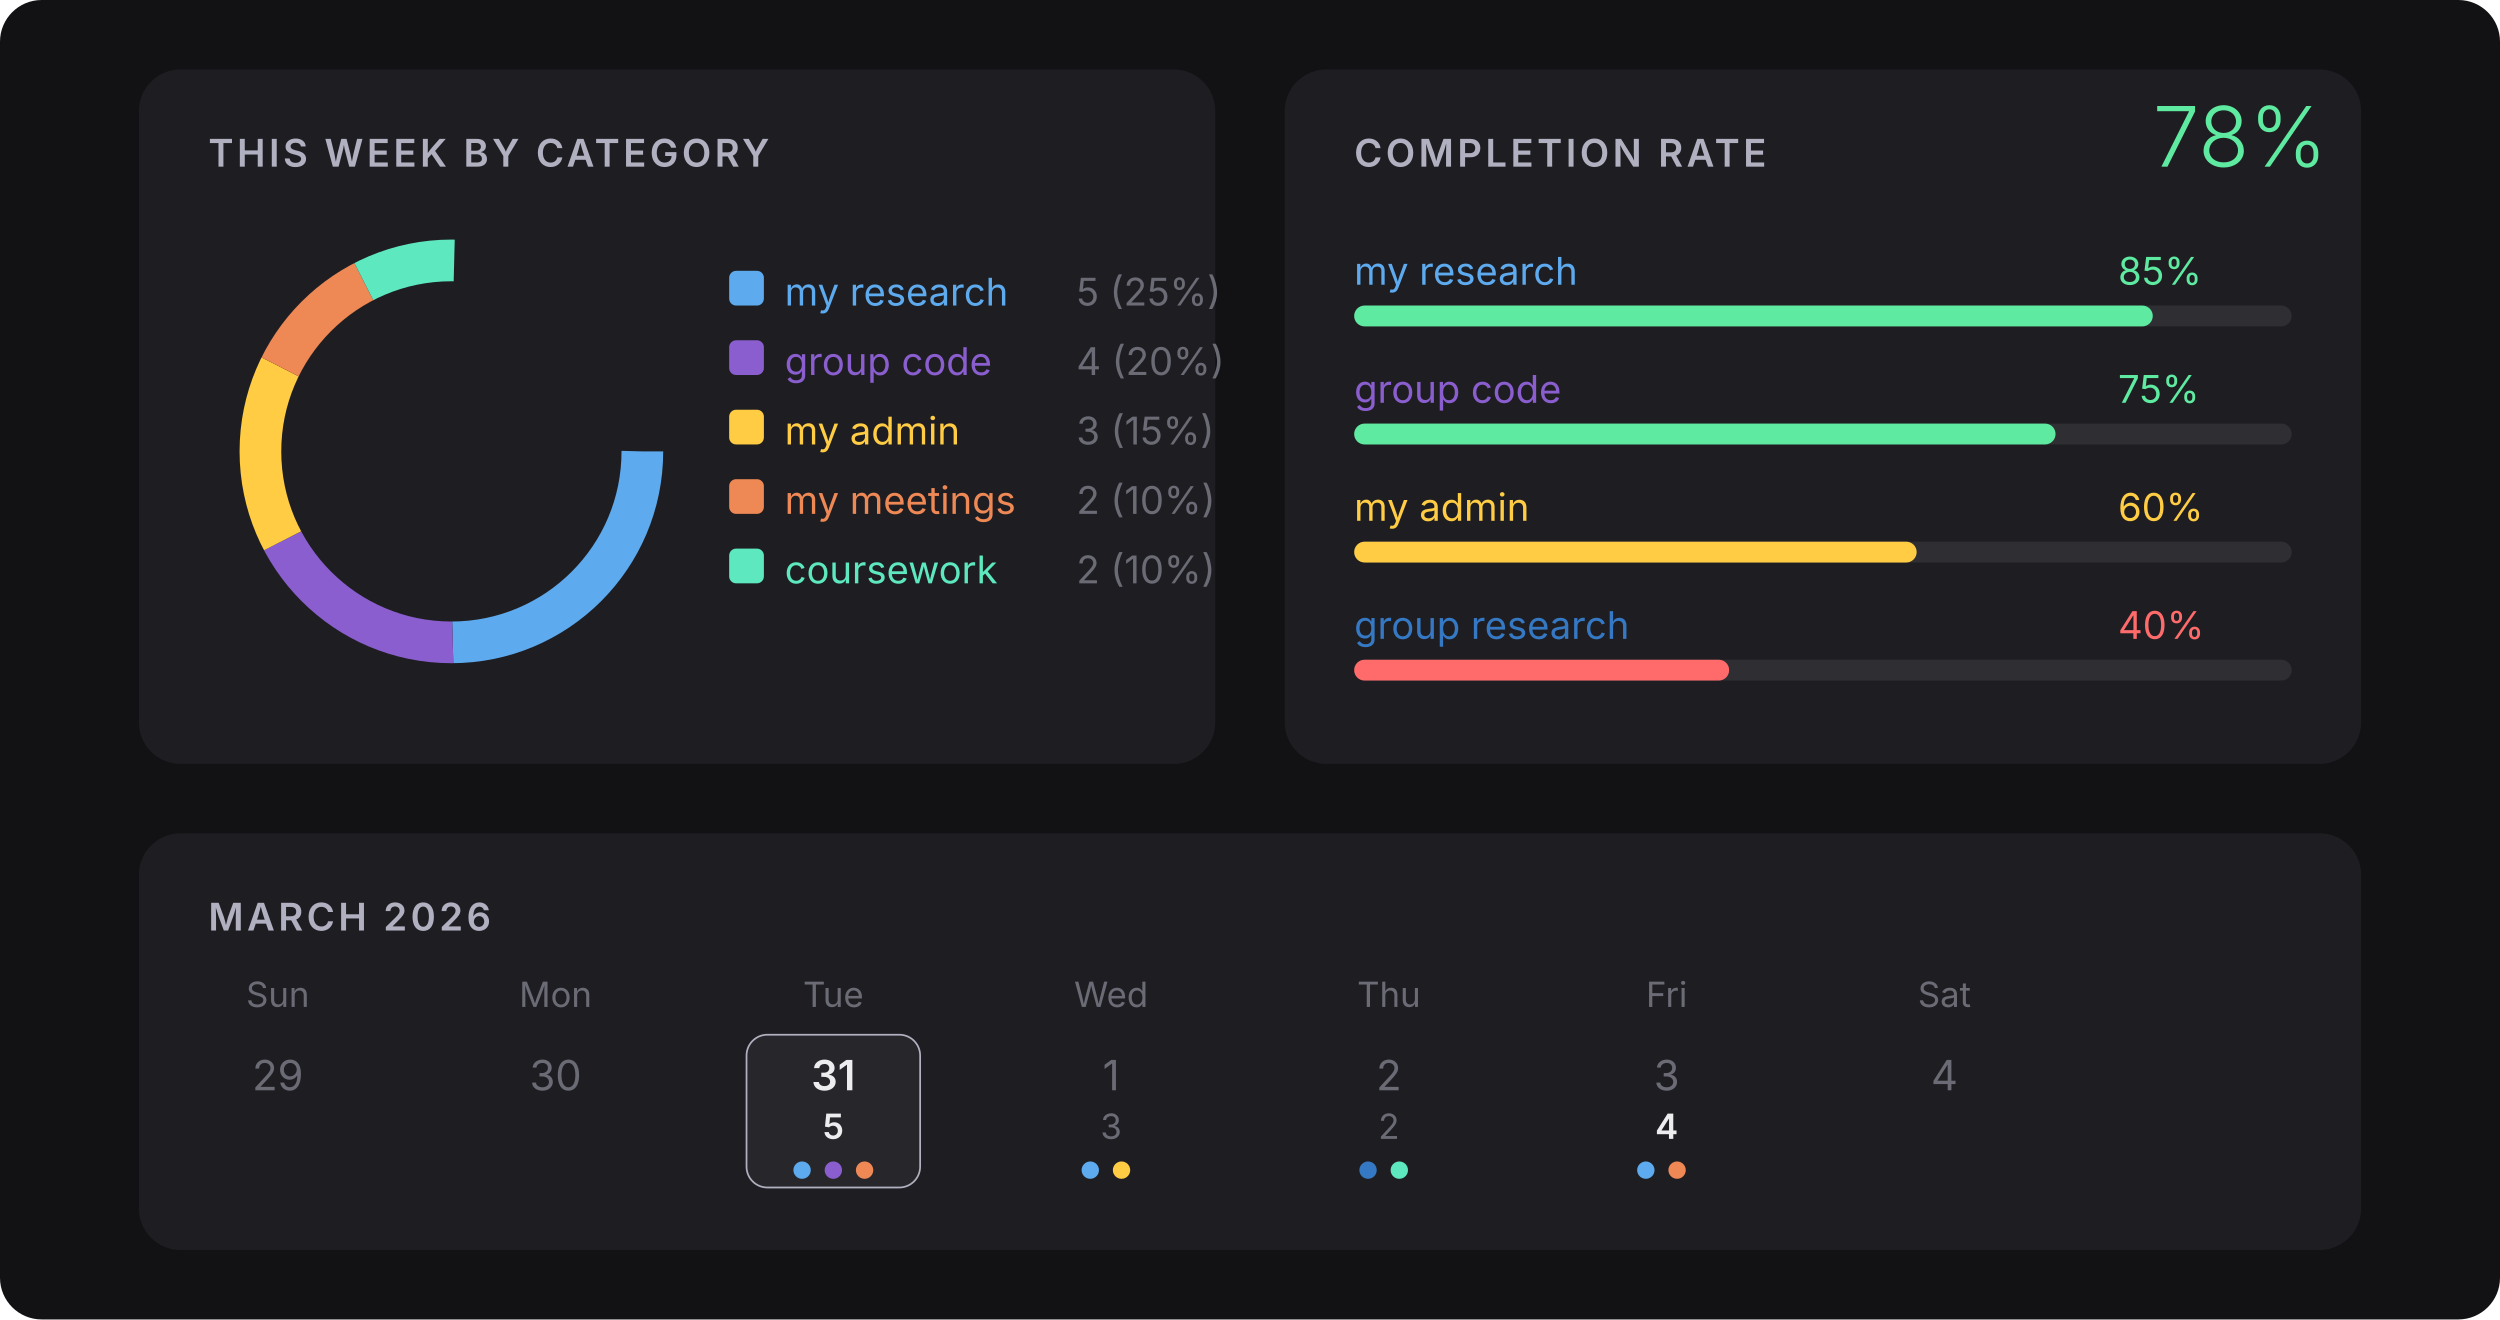
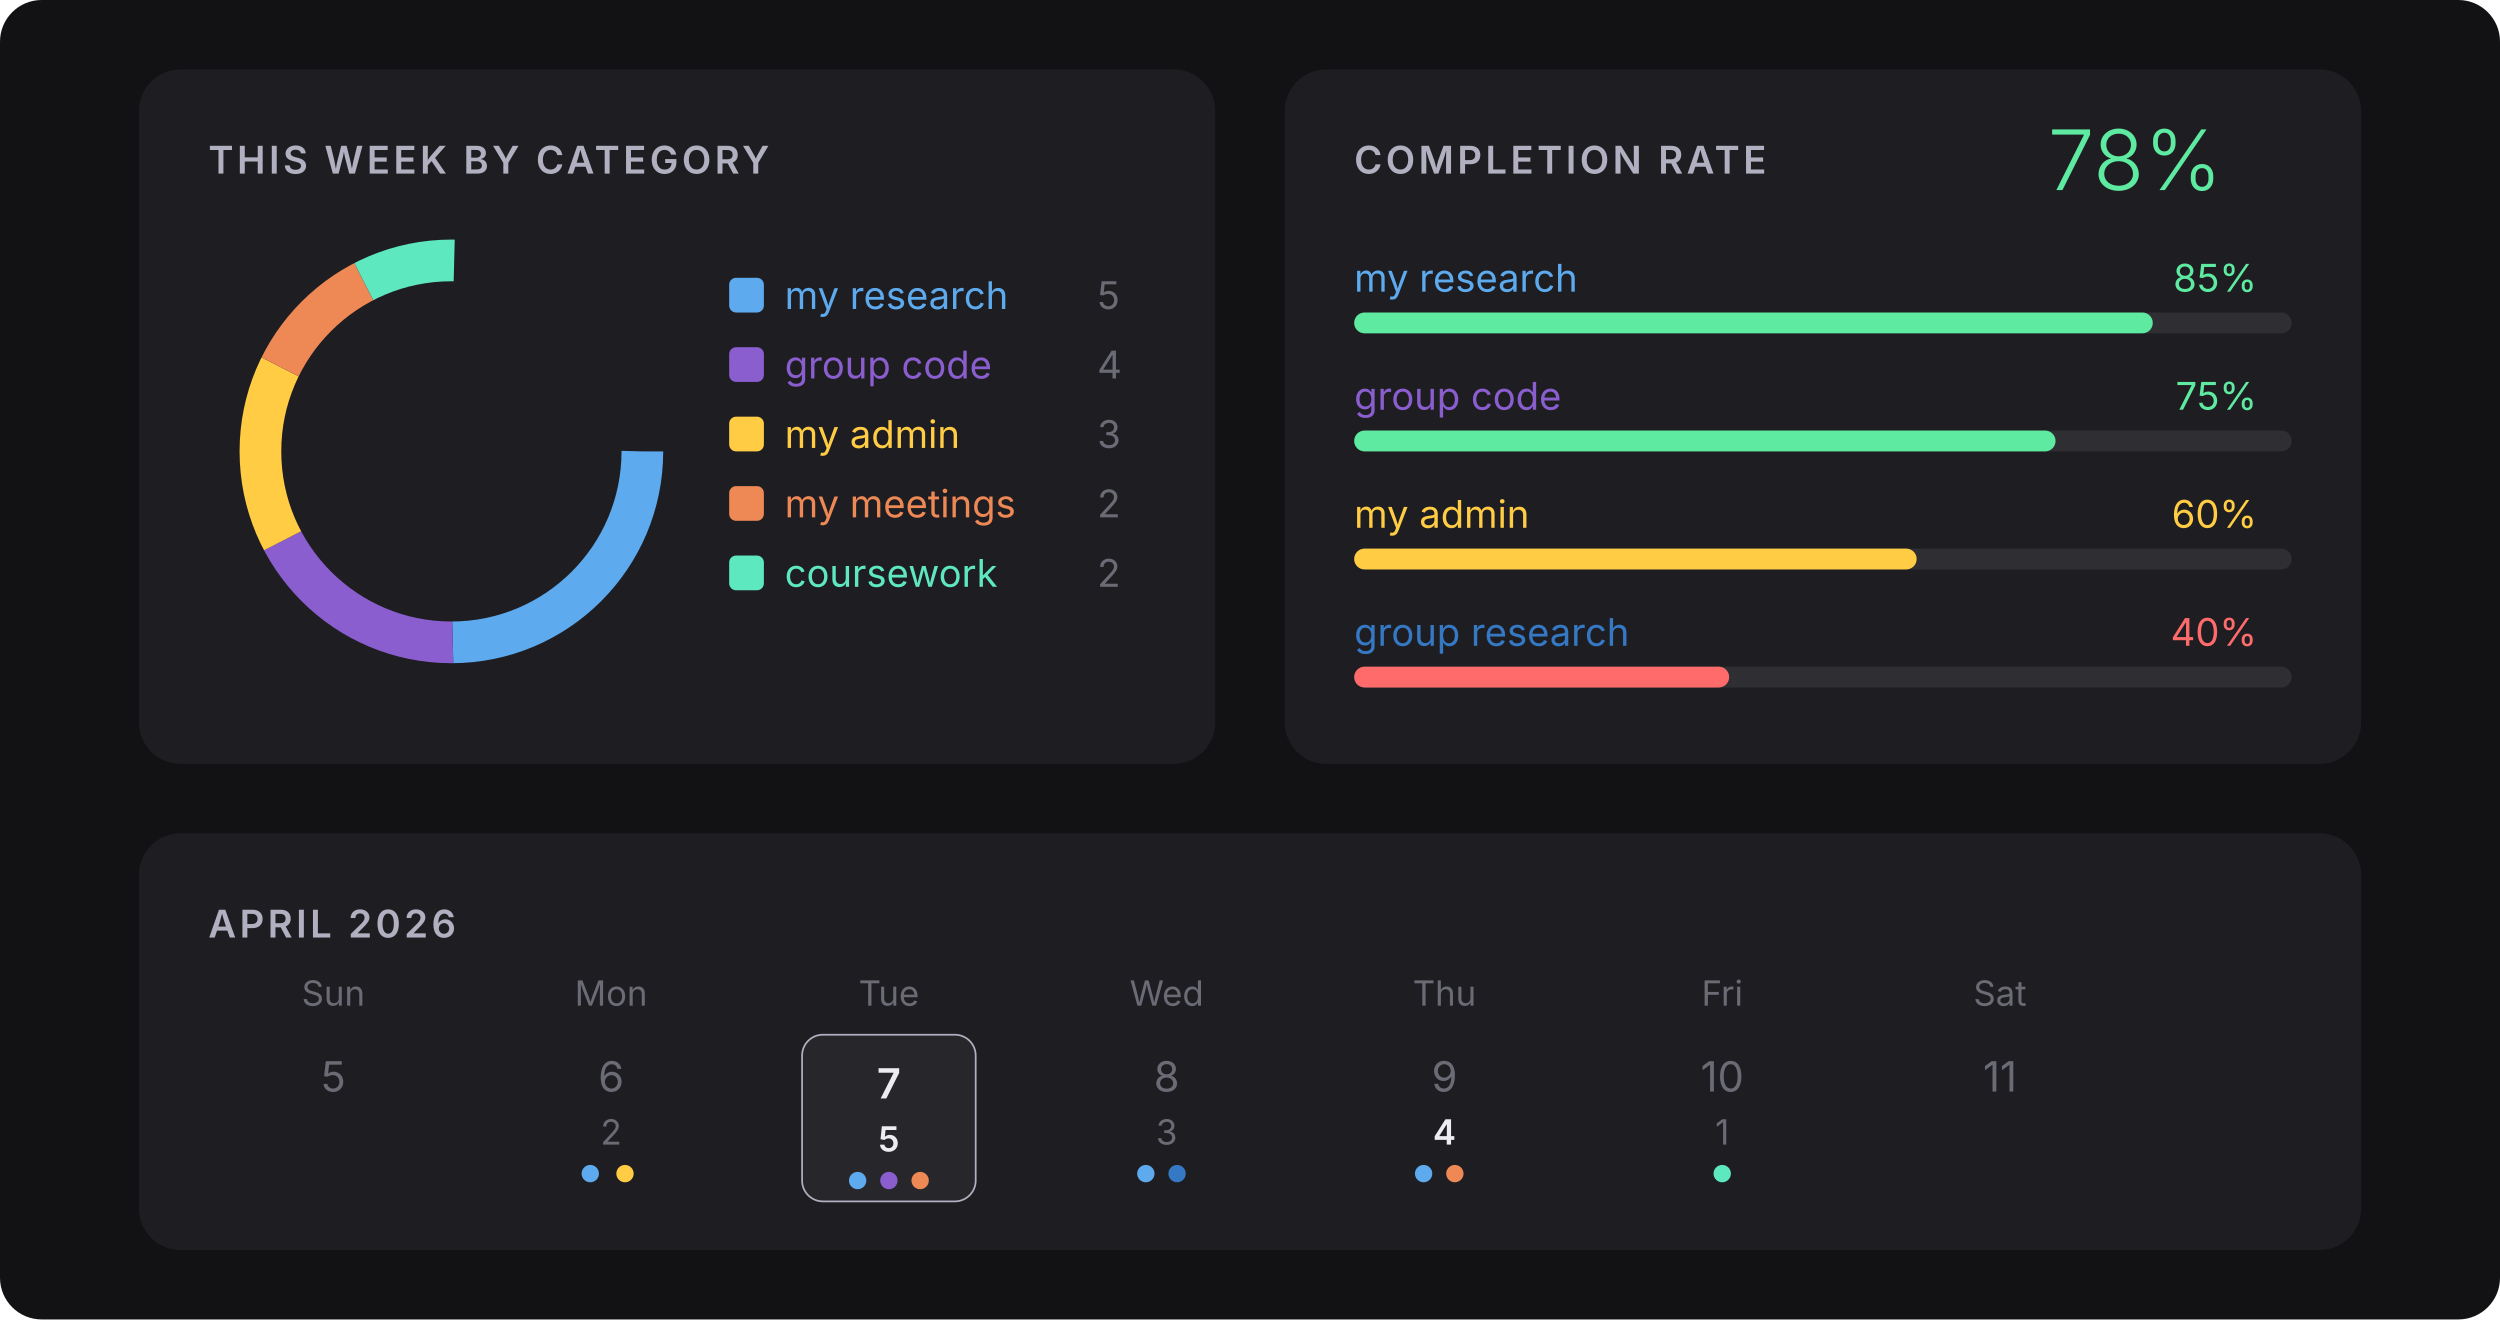
<svg xmlns="http://www.w3.org/2000/svg" width="720" height="380" viewBox="0 0 720 380">
  <defs>
    <style>
-       text { font-family: -apple-system, 'Inter', sans-serif; }
+       text { font-family: -apple-system, 'Inter', sans-serif; dominant-baseline: central; }
    </style>
  </defs>
  <rect width="720" height="380" rx="12" fill="#121215" />
  <rect x="40" y="20" width="310" height="200" rx="12" fill="#1e1e22" />
-   <text x="60" y="48" fill="#b0b0c0" font-size="11" font-weight="600" letter-spacing="1">THIS WEEK BY CATEGORY</text>
+   <text x="60" y="46" fill="#b0b0c0" font-size="11" font-weight="600" letter-spacing="1">THIS WEEK BY CATEGORY</text>
  <circle cx="130" cy="130" r="55" fill="none" stroke="#5eaaee" stroke-width="12" stroke-dasharray="86 260" stroke-dashoffset="0" />
  <circle cx="130" cy="130" r="55" fill="none" stroke="#8b5ecf" stroke-width="12" stroke-dasharray="60 260" stroke-dashoffset="-86" />
  <circle cx="130" cy="130" r="55" fill="none" stroke="#ffcc44" stroke-width="12" stroke-dasharray="52 260" stroke-dashoffset="-146" />
  <circle cx="130" cy="130" r="55" fill="none" stroke="#ee8855" stroke-width="12" stroke-dasharray="35 260" stroke-dashoffset="-198" />
  <circle cx="130" cy="130" r="55" fill="none" stroke="#5ee8c0" stroke-width="12" stroke-dasharray="27 260" stroke-dashoffset="-233" />
-   <rect x="210" y="78" width="10" height="10" rx="2" fill="#5eaaee" />
-   <text x="226" y="88" fill="#5eaaee" font-size="11">my research</text>
-   <text x="310" y="88" fill="#6b6b76" font-size="11">5 (25%)</text>
-   <rect x="210" y="98" width="10" height="10" rx="2" fill="#8b5ecf" />
-   <text x="226" y="108" fill="#8b5ecf" font-size="11">group code</text>
-   <text x="310" y="108" fill="#6b6b76" font-size="11">4 (20%)</text>
-   <rect x="210" y="118" width="10" height="10" rx="2" fill="#ffcc44" />
-   <text x="226" y="128" fill="#ffcc44" font-size="11">my admin</text>
-   <text x="310" y="128" fill="#6b6b76" font-size="11">3 (15%)</text>
-   <rect x="210" y="138" width="10" height="10" rx="2" fill="#ee8855" />
-   <text x="226" y="148" fill="#ee8855" font-size="11">my meetings</text>
-   <text x="310" y="148" fill="#6b6b76" font-size="11">2 (10%)</text>
-   <rect x="210" y="158" width="10" height="10" rx="2" fill="#5ee8c0" />
-   <text x="226" y="168" fill="#5ee8c0" font-size="11">coursework</text>
-   <text x="310" y="168" fill="#6b6b76" font-size="11">2 (10%)</text>
+   <rect x="210" y="80" width="10" height="10" rx="2" fill="#5eaaee" />
+   <text x="226" y="85" fill="#5eaaee" font-size="11">my research</text>
+   <text x="316" y="85" fill="#6b6b76" font-size="11">5</text>
+   <rect x="210" y="100" width="10" height="10" rx="2" fill="#8b5ecf" />
+   <text x="226" y="105" fill="#8b5ecf" font-size="11">group code</text>
+   <text x="316" y="105" fill="#6b6b76" font-size="11">4</text>
+   <rect x="210" y="120" width="10" height="10" rx="2" fill="#ffcc44" />
+   <text x="226" y="125" fill="#ffcc44" font-size="11">my admin</text>
+   <text x="316" y="125" fill="#6b6b76" font-size="11">3</text>
+   <rect x="210" y="140" width="10" height="10" rx="2" fill="#ee8855" />
+   <text x="226" y="145" fill="#ee8855" font-size="11">my meetings</text>
+   <text x="316" y="145" fill="#6b6b76" font-size="11">2</text>
+   <rect x="210" y="160" width="10" height="10" rx="2" fill="#5ee8c0" />
+   <text x="226" y="165" fill="#5ee8c0" font-size="11">coursework</text>
+   <text x="316" y="165" fill="#6b6b76" font-size="11">2</text>
  <rect x="370" y="20" width="310" height="200" rx="12" fill="#1e1e22" />
-   <text x="390" y="48" fill="#b0b0c0" font-size="11" font-weight="600" letter-spacing="1">COMPLETION RATE</text>
-   <text x="620" y="48" fill="#5eeaa0" font-size="24" font-weight="300">78%</text>
-   <text x="390" y="82" fill="#5eaaee" font-size="11">my research</text>
-   <text x="610" y="82" fill="#5eeaa0" font-size="11">85%</text>
-   <rect x="390" y="88" width="270" height="6" rx="3" fill="#2e2e33" />
-   <rect x="390" y="88" width="230" height="6" rx="3" fill="#5eeaa0" />
-   <text x="390" y="116" fill="#8b5ecf" font-size="11">group code</text>
-   <text x="610" y="116" fill="#5eeaa0" font-size="11">75%</text>
-   <rect x="390" y="122" width="270" height="6" rx="3" fill="#2e2e33" />
-   <rect x="390" y="122" width="202" height="6" rx="3" fill="#5eeaa0" />
-   <text x="390" y="150" fill="#ffcc44" font-size="11">my admin</text>
-   <text x="610" y="150" fill="#ffcc44" font-size="11">60%</text>
-   <rect x="390" y="156" width="270" height="6" rx="3" fill="#2e2e33" />
-   <rect x="390" y="156" width="162" height="6" rx="3" fill="#ffcc44" />
-   <text x="390" y="184" fill="#3578c4" font-size="11">group research</text>
-   <text x="610" y="184" fill="#ff6b6b" font-size="11">40%</text>
-   <rect x="390" y="190" width="270" height="6" rx="3" fill="#2e2e33" />
-   <rect x="390" y="190" width="108" height="6" rx="3" fill="#ff6b6b" />
+   <text x="390" y="46" fill="#b0b0c0" font-size="11" font-weight="600" letter-spacing="1">COMPLETION RATE</text>
+   <text x="640" y="46" fill="#5eeaa0" font-size="24" font-weight="300" text-anchor="end">78%</text>
+   <text x="390" y="80" fill="#5eaaee" font-size="11">my research</text>
+   <text x="650" y="80" fill="#5eeaa0" font-size="11" text-anchor="end">85%</text>
+   <rect x="390" y="90" width="270" height="6" rx="3" fill="#2e2e33" />
+   <rect x="390" y="90" width="230" height="6" rx="3" fill="#5eeaa0" />
+   <text x="390" y="114" fill="#8b5ecf" font-size="11">group code</text>
+   <text x="650" y="114" fill="#5eeaa0" font-size="11" text-anchor="end">75%</text>
+   <rect x="390" y="124" width="270" height="6" rx="3" fill="#2e2e33" />
+   <rect x="390" y="124" width="202" height="6" rx="3" fill="#5eeaa0" />
+   <text x="390" y="148" fill="#ffcc44" font-size="11">my admin</text>
+   <text x="650" y="148" fill="#ffcc44" font-size="11" text-anchor="end">60%</text>
+   <rect x="390" y="158" width="270" height="6" rx="3" fill="#2e2e33" />
+   <rect x="390" y="158" width="162" height="6" rx="3" fill="#ffcc44" />
+   <text x="390" y="182" fill="#3578c4" font-size="11">group research</text>
+   <text x="650" y="182" fill="#ff6b6b" font-size="11" text-anchor="end">40%</text>
+   <rect x="390" y="192" width="270" height="6" rx="3" fill="#2e2e33" />
+   <rect x="390" y="192" width="108" height="6" rx="3" fill="#ff6b6b" />
  <rect x="40" y="240" width="640" height="120" rx="12" fill="#1e1e22" />
-   <text x="60" y="268" fill="#b0b0c0" font-size="11" font-weight="600" letter-spacing="1">MARCH 2026</text>
-   <text x="80" y="290" fill="#6b6b76" font-size="10" text-anchor="middle">Sun</text>
-   <text x="160" y="290" fill="#6b6b76" font-size="10" text-anchor="middle">Mon</text>
-   <text x="240" y="290" fill="#6b6b76" font-size="10" text-anchor="middle">Tue</text>
-   <text x="320" y="290" fill="#6b6b76" font-size="10" text-anchor="middle">Wed</text>
-   <text x="400" y="290" fill="#6b6b76" font-size="10" text-anchor="middle">Thu</text>
-   <text x="480" y="290" fill="#6b6b76" font-size="10" text-anchor="middle">Fri</text>
-   <text x="560" y="290" fill="#6b6b76" font-size="10" text-anchor="middle">Sat</text>
-   <text x="80" y="314" fill="#6b6b76" font-size="12" text-anchor="middle">29</text>
-   <text x="160" y="314" fill="#6b6b76" font-size="12" text-anchor="middle">30</text>
-   <rect x="215" y="298" width="50" height="44" rx="6" fill="#27272b" stroke="#b0b0c0" stroke-width="0.5" />
-   <text x="240" y="314" fill="#ededf0" font-size="12" font-weight="600" text-anchor="middle">31</text>
-   <text x="240" y="328" fill="#ededf0" font-size="10" font-weight="600" text-anchor="middle">5</text>
-   <circle cx="231" cy="337" r="2.5" fill="#5eaaee" />
-   <circle cx="240" cy="337" r="2.5" fill="#8b5ecf" />
-   <circle cx="249" cy="337" r="2.5" fill="#ee8855" />
-   <text x="320" y="314" fill="#6b6b76" font-size="12" text-anchor="middle">1</text>
-   <text x="320" y="328" fill="#6b6b76" font-size="10" text-anchor="middle">3</text>
-   <circle cx="314" cy="337" r="2.5" fill="#5eaaee" />
-   <circle cx="323" cy="337" r="2.5" fill="#ffcc44" />
-   <text x="400" y="314" fill="#6b6b76" font-size="12" text-anchor="middle">2</text>
-   <text x="400" y="328" fill="#6b6b76" font-size="10" text-anchor="middle">2</text>
-   <circle cx="394" cy="337" r="2.5" fill="#3578c4" />
-   <circle cx="403" cy="337" r="2.5" fill="#5ee8c0" />
-   <text x="480" y="314" fill="#6b6b76" font-size="12" text-anchor="middle">3</text>
-   <text x="480" y="328" fill="#ededf0" font-size="10" font-weight="600" text-anchor="middle">4</text>
-   <circle cx="474" cy="337" r="2.5" fill="#5eaaee" />
-   <circle cx="483" cy="337" r="2.5" fill="#ee8855" />
-   <text x="560" y="314" fill="#6b6b76" font-size="12" text-anchor="middle">4</text>
+   <text x="60" y="266" fill="#b0b0c0" font-size="11" font-weight="600" letter-spacing="1">APRIL 2026</text>
+   <text x="96" y="286" fill="#6b6b76" font-size="10" text-anchor="middle">Sun</text>
+   <text x="176" y="286" fill="#6b6b76" font-size="10" text-anchor="middle">Mon</text>
+   <text x="256" y="286" fill="#6b6b76" font-size="10" text-anchor="middle">Tue</text>
+   <text x="336" y="286" fill="#6b6b76" font-size="10" text-anchor="middle">Wed</text>
+   <text x="416" y="286" fill="#6b6b76" font-size="10" text-anchor="middle">Thu</text>
+   <text x="496" y="286" fill="#6b6b76" font-size="10" text-anchor="middle">Fri</text>
+   <text x="576" y="286" fill="#6b6b76" font-size="10" text-anchor="middle">Sat</text>
+   <text x="96" y="310" fill="#6b6b76" font-size="12" text-anchor="middle">5</text>
+   <text x="176" y="310" fill="#6b6b76" font-size="12" text-anchor="middle">6</text>
+   <text x="176" y="326" fill="#6b6b76" font-size="10" text-anchor="middle">2</text>
+   <circle cx="170" cy="338" r="2.5" fill="#5eaaee" />
+   <circle cx="180" cy="338" r="2.5" fill="#ffcc44" />
+   <rect x="231" y="298" width="50" height="48" rx="6" fill="#27272b" stroke="#b0b0c0" stroke-width="0.5" />
+   <text x="256" y="312" fill="#ededf0" font-size="12" font-weight="600" text-anchor="middle">7</text>
+   <text x="256" y="328" fill="#ededf0" font-size="10" font-weight="600" text-anchor="middle">5</text>
+   <circle cx="247" cy="340" r="2.5" fill="#5eaaee" />
+   <circle cx="256" cy="340" r="2.5" fill="#8b5ecf" />
+   <circle cx="265" cy="340" r="2.5" fill="#ee8855" />
+   <text x="336" y="310" fill="#6b6b76" font-size="12" text-anchor="middle">8</text>
+   <text x="336" y="326" fill="#6b6b76" font-size="10" text-anchor="middle">3</text>
+   <circle cx="330" cy="338" r="2.5" fill="#5eaaee" />
+   <circle cx="339" cy="338" r="2.5" fill="#3578c4" />
+   <text x="416" y="310" fill="#6b6b76" font-size="12" text-anchor="middle">9</text>
+   <text x="416" y="326" fill="#ededf0" font-size="10" font-weight="600" text-anchor="middle">4</text>
+   <circle cx="410" cy="338" r="2.5" fill="#5eaaee" />
+   <circle cx="419" cy="338" r="2.5" fill="#ee8855" />
+   <text x="496" y="310" fill="#6b6b76" font-size="12" text-anchor="middle">10</text>
+   <text x="496" y="326" fill="#6b6b76" font-size="10" text-anchor="middle">1</text>
+   <circle cx="496" cy="338" r="2.5" fill="#5ee8c0" />
+   <text x="576" y="310" fill="#6b6b76" font-size="12" text-anchor="middle">11</text>
</svg>
